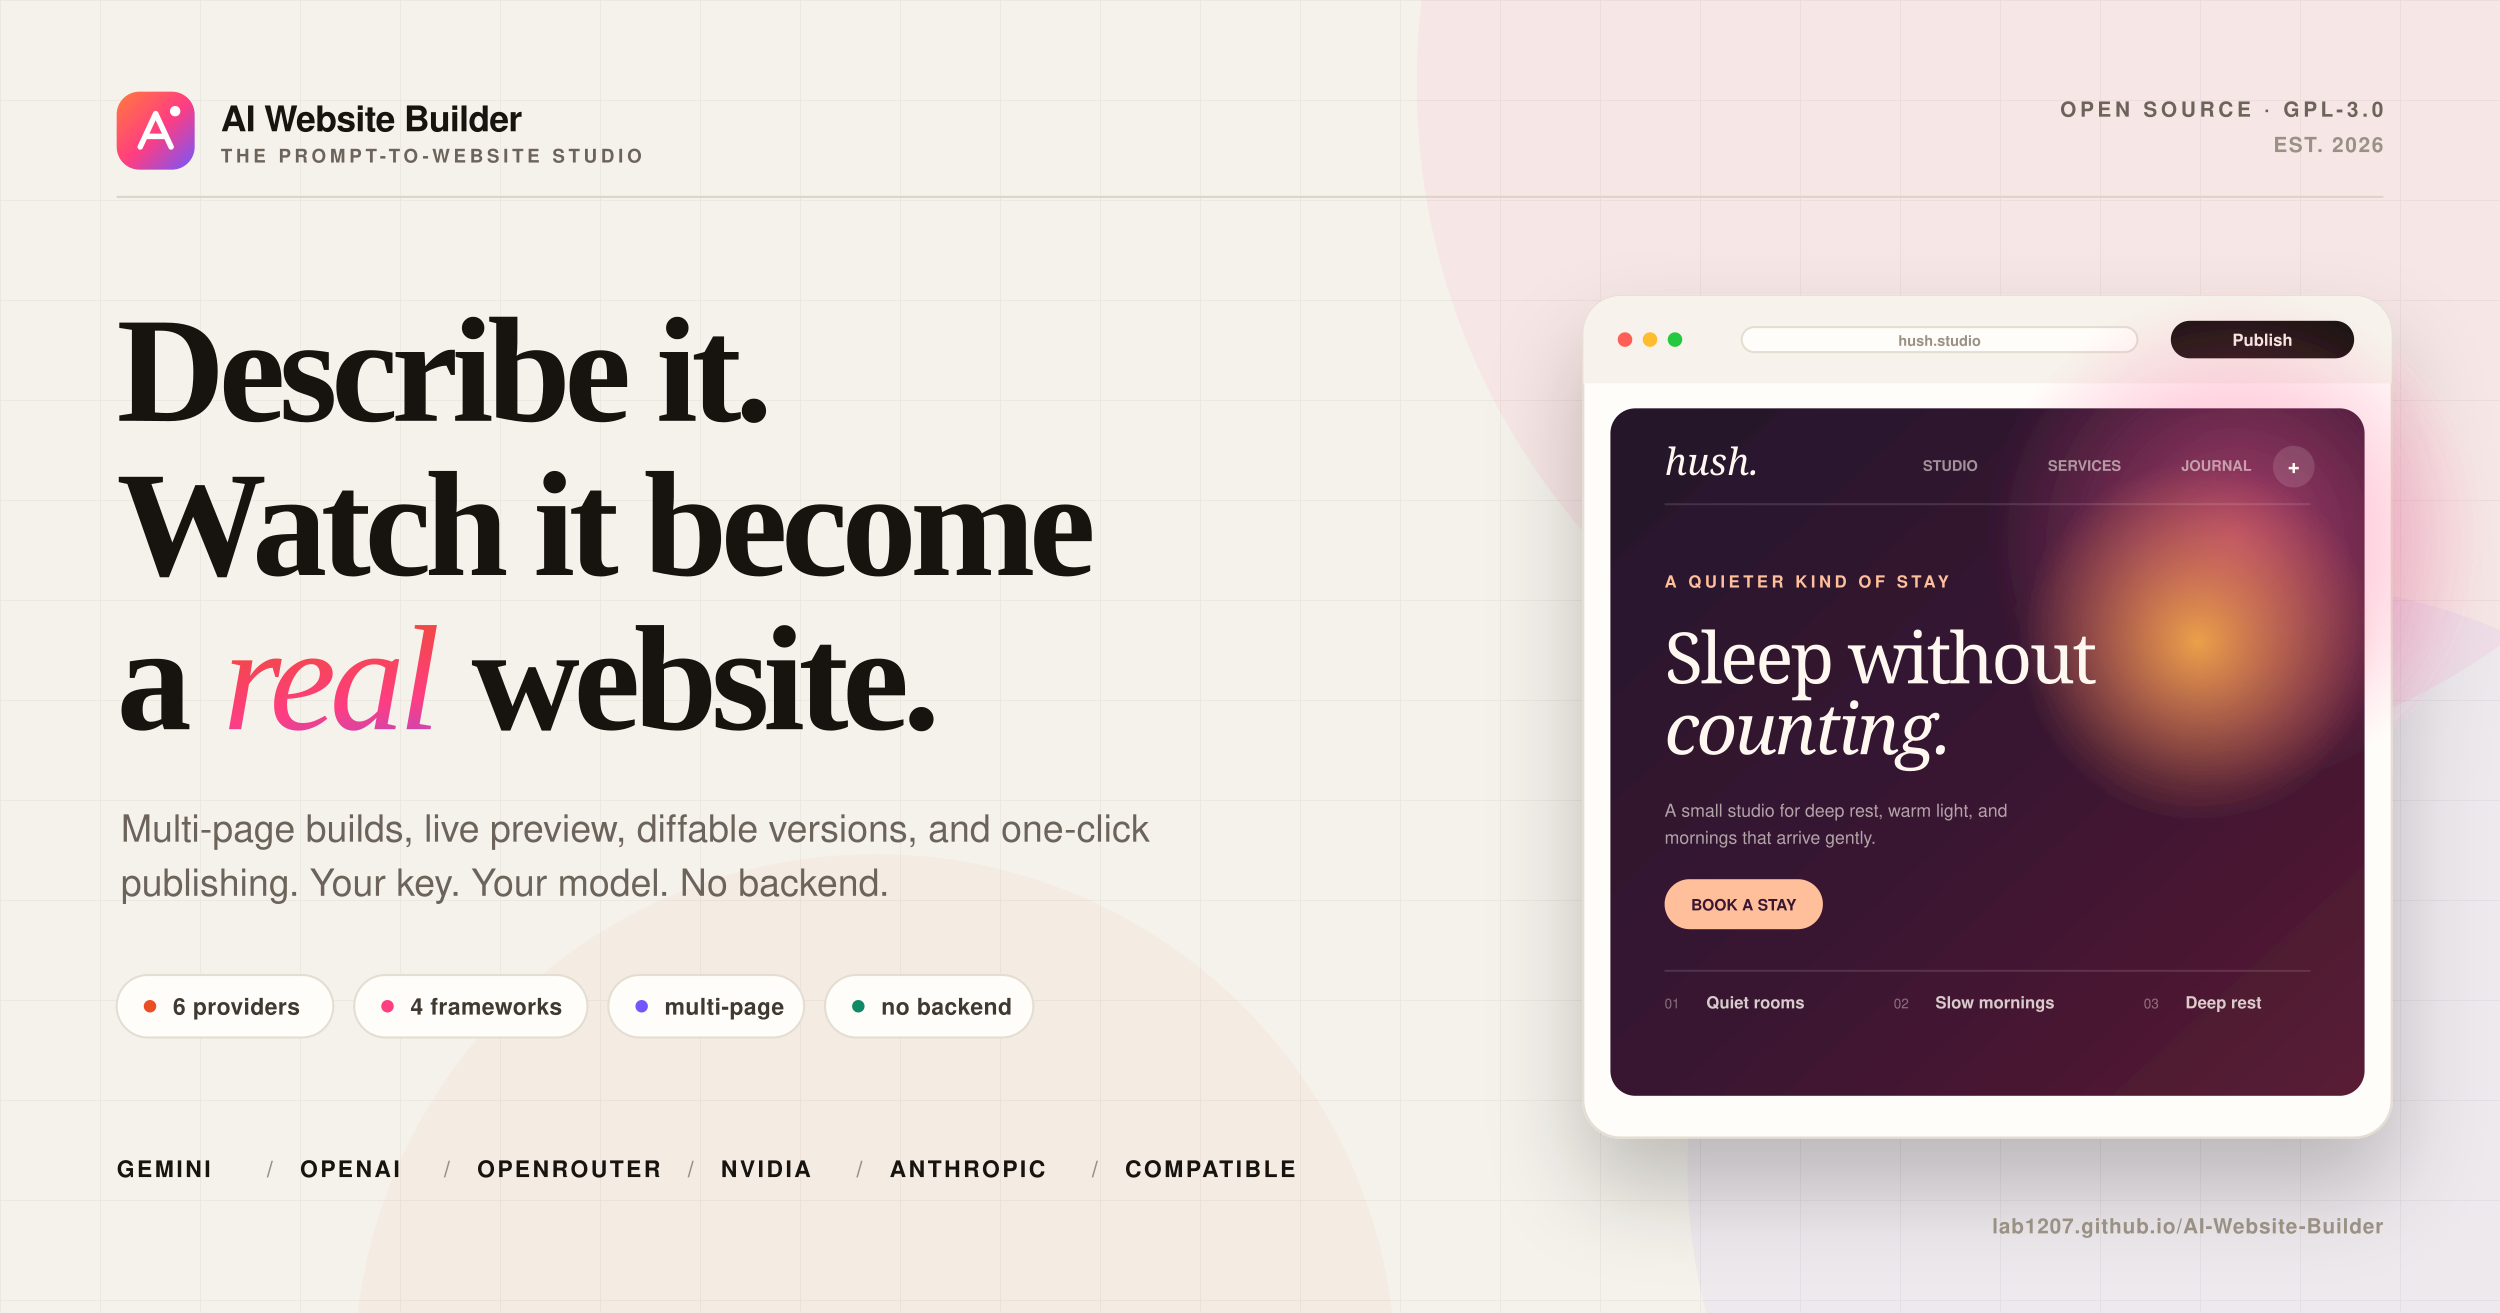
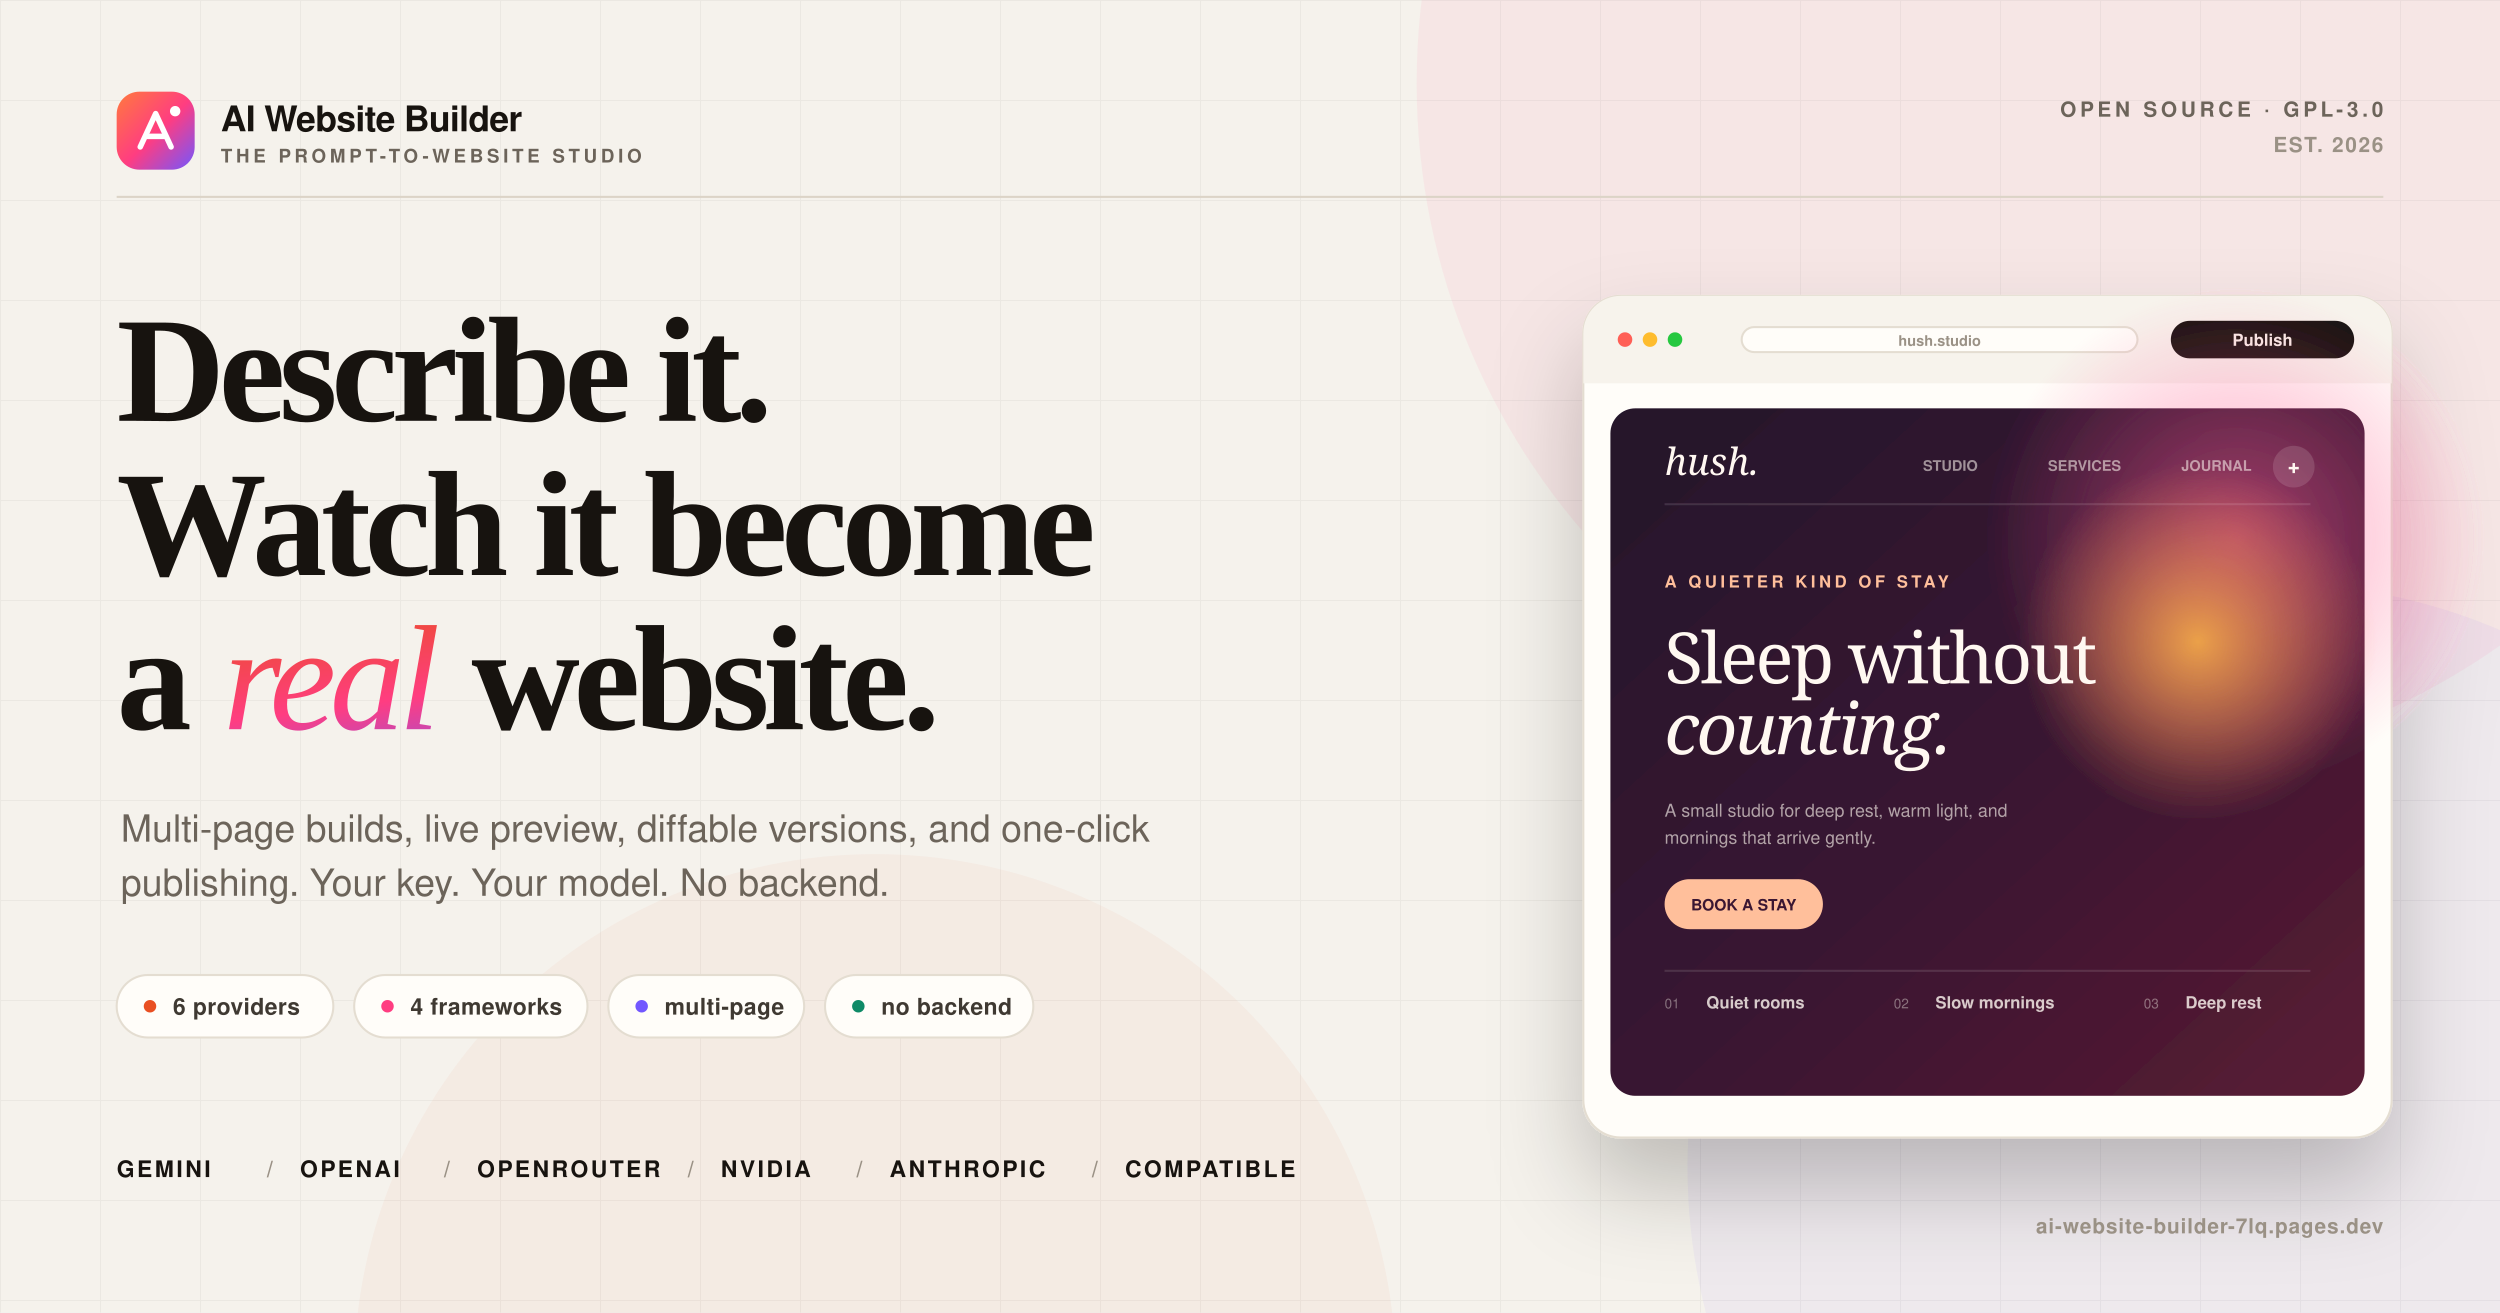
<svg xmlns="http://www.w3.org/2000/svg" width="1200" height="630" viewBox="0 0 1200 630" role="img" aria-labelledby="title desc">
  <defs>
    <linearGradient id="mark" x1="0" y1="0" x2="48" y2="48" gradientUnits="userSpaceOnUse">
      <stop stop-color="#FF7A3D" />
      <stop offset="0.52" stop-color="#FF3D81" />
      <stop offset="1" stop-color="#7257FF" />
    </linearGradient>
    <linearGradient id="accent" x1="0" y1="0" x2="1" y2="1">
      <stop stop-color="#E94F22" />
      <stop offset="0.52" stop-color="#FF3D81" />
      <stop offset="1" stop-color="#7257FF" />
    </linearGradient>
    <linearGradient id="rule" x1="0" y1="0" x2="1" y2="0">
      <stop stop-color="#E94F22" stop-opacity="0" />
      <stop offset="0.2" stop-color="#E94F22" />
      <stop offset="0.7" stop-color="#FF3D81" />
      <stop offset="1" stop-color="#7257FF" stop-opacity="0" />
    </linearGradient>
    <linearGradient id="site" x1="0" y1="0" x2="1" y2="1">
      <stop stop-color="#24152B" />
      <stop offset="0.55" stop-color="#3A1732" />
      <stop offset="1" stop-color="#5A1B34" />
    </linearGradient>
    <radialGradient id="glow" cx="0.5" cy="0.5" r="0.5">
      <stop stop-color="#FFB548" stop-opacity="0.85" />
      <stop offset="1" stop-color="#FF8757" stop-opacity="0" />
    </radialGradient>
    <radialGradient id="glow2" cx="0.5" cy="0.5" r="0.5">
      <stop stop-color="#FF5C9A" stop-opacity="0.55" />
      <stop offset="1" stop-color="#FF5C9A" stop-opacity="0" />
    </radialGradient>
    <pattern id="grid" width="48" height="48" patternUnits="userSpaceOnUse">
      <path d="M48 0H0v48" fill="none" stroke="#17130F" stroke-opacity="0.045" stroke-width="1" />
    </pattern>
    <filter id="shadow" x="-20%" y="-20%" width="140%" height="140%">
      <feDropShadow dx="0" dy="24" stdDeviation="22" flood-color="#17130F" flood-opacity="0.22" />
    </filter>
  </defs>
  <rect width="1200" height="630" fill="#F5F2EC" />
  <rect width="1200" height="630" fill="url(#grid)" />
  <circle cx="1010" cy="40" r="330" fill="#FF3D81" opacity="0.07" />
  <circle cx="1090" cy="560" r="280" fill="#7257FF" opacity="0.06" />
  <circle cx="420" cy="660" r="250" fill="#E94F22" opacity="0.05" />
  <g transform="translate(56 44)">
    <g transform="scale(0.78)">
      <rect width="48" height="48" rx="14" fill="url(#mark)" />
      <path d="M14.5 34 24 13.5 33.5 34" fill="none" stroke="#fff" stroke-width="3.4" stroke-linecap="round" stroke-linejoin="round" />
      <path d="M19 27.5h10" stroke="#fff" stroke-width="3.4" stroke-linecap="round" />
      <circle cx="36" cy="12" r="3.2" fill="#fff" />
    </g>
    <text x="50" y="19" fill="#17130F" font-family="Manrope, 'Segoe UI', Helvetica, Arial, sans-serif" font-size="17" font-weight="700" letter-spacing="-0.3">AI Website Builder</text>
    <text x="50" y="34" fill="#6C645A" font-family="Manrope, 'Segoe UI', Helvetica, Arial, sans-serif" font-size="9" font-weight="700" letter-spacing="1.8">THE PROMPT-TO-WEBSITE STUDIO</text>
  </g>
  <text x="1144" y="56" text-anchor="end" fill="#6C645A" font-family="Manrope, 'Segoe UI', Helvetica, Arial, sans-serif" font-size="10" font-weight="700" letter-spacing="1.8">OPEN SOURCE · GPL-3.0</text>
  <text x="1144" y="73" text-anchor="end" fill="#9A9185" font-family="Manrope, 'Segoe UI', Helvetica, Arial, sans-serif" font-size="10" font-weight="600" letter-spacing="0.8">EST. 2026</text>
  <rect x="56" y="94" width="1088" height="1" fill="#DCD4C7" />
  <text x="56" y="202" fill="#17130F" font-family="Fraunces, 'Iowan Old Style', Georgia, 'Times New Roman', serif" font-size="72" font-weight="600" letter-spacing="-3">Describe it.</text>
  <text x="56" y="276" fill="#17130F" font-family="Fraunces, 'Iowan Old Style', Georgia, 'Times New Roman', serif" font-size="72" font-weight="600" letter-spacing="-3">Watch it become</text>
  <text x="56" y="350" fill="#17130F" font-family="Fraunces, 'Iowan Old Style', Georgia, 'Times New Roman', serif" font-size="72" font-weight="600" letter-spacing="-3">a <tspan fill="url(#accent)" font-style="italic" font-weight="500">real</tspan> website.</text>
  <text x="58" y="404" fill="#6C645A" font-family="Manrope, 'Segoe UI', Helvetica, Arial, sans-serif" font-size="18" font-weight="500">Multi-page builds, live preview, diffable versions, and one-click</text>
  <text x="58" y="430" fill="#6C645A" font-family="Manrope, 'Segoe UI', Helvetica, Arial, sans-serif" font-size="18" font-weight="500">publishing. Your key. Your model. No backend.</text>
  <g font-family="Manrope, 'Segoe UI', Helvetica, Arial, sans-serif" font-size="11" font-weight="700" letter-spacing="0.2">
    <g transform="translate(56 468)">
      <rect width="104" height="30" rx="15" fill="#FFFDF9" stroke="#E4DDD1" />
      <circle cx="16" cy="15" r="3" fill="#E94F22" />
      <text x="27" y="19" fill="#3F3932">6 providers</text>
    </g>
    <g transform="translate(170 468)">
      <rect width="112" height="30" rx="15" fill="#FFFDF9" stroke="#E4DDD1" />
      <circle cx="16" cy="15" r="3" fill="#FF3D81" />
      <text x="27" y="19" fill="#3F3932">4 frameworks</text>
    </g>
    <g transform="translate(292 468)">
      <rect width="94" height="30" rx="15" fill="#FFFDF9" stroke="#E4DDD1" />
      <circle cx="16" cy="15" r="3" fill="#7257FF" />
      <text x="27" y="19" fill="#3F3932">multi-page</text>
    </g>
    <g transform="translate(396 468)">
      <rect width="100" height="30" rx="15" fill="#FFFDF9" stroke="#E4DDD1" />
      <circle cx="16" cy="15" r="3" fill="#0F8A67" />
      <text x="27" y="19" fill="#3F3932">no backend</text>
    </g>
  </g>
  <g transform="translate(56 545)" font-family="Manrope, 'Segoe UI', Helvetica, Arial, sans-serif">
    <text x="0" y="20" fill="#17130F" font-size="11" font-weight="700" letter-spacing="1.2">GEMINI</text>
    <text x="72" y="20" fill="#9A9185" font-size="11" font-weight="700">/</text>
    <text x="88" y="20" fill="#17130F" font-size="11" font-weight="700" letter-spacing="1.2">OPENAI</text>
    <text x="157" y="20" fill="#9A9185" font-size="11" font-weight="700">/</text>
    <text x="173" y="20" fill="#17130F" font-size="11" font-weight="700" letter-spacing="1.2">OPENROUTER</text>
    <text x="274" y="20" fill="#9A9185" font-size="11" font-weight="700">/</text>
    <text x="290" y="20" fill="#17130F" font-size="11" font-weight="700" letter-spacing="1.2">NVIDIA</text>
    <text x="355" y="20" fill="#9A9185" font-size="11" font-weight="700">/</text>
    <text x="371" y="20" fill="#17130F" font-size="11" font-weight="700" letter-spacing="1.2">ANTHROPIC</text>
    <text x="468" y="20" fill="#9A9185" font-size="11" font-weight="700">/</text>
    <text x="484" y="20" fill="#17130F" font-size="11" font-weight="700" letter-spacing="1.2">COMPATIBLE</text>
  </g>
  <g transform="translate(760 142)" filter="url(#shadow)">
    <rect width="388" height="404" rx="18" fill="#FFFDF9" stroke="#E4DDD1" />
    <path d="M0 18A18 18 0 0 1 18 0h352a18 18 0 0 1 18 18v24H0z" fill="#F7F3EC" />
    <circle cx="20" cy="21" r="3.5" fill="#FF5F57" />
    <circle cx="32" cy="21" r="3.5" fill="#FEBC2E" />
    <circle cx="44" cy="21" r="3.5" fill="#28C840" />
    <rect x="76" y="15" width="190" height="12" rx="6" fill="#FFFDF9" stroke="#E4DDD1" />
    <text x="171" y="24" text-anchor="middle" fill="#9A9185" font-family="Manrope, 'Segoe UI', Helvetica, Arial, sans-serif" font-size="7" font-weight="600">hush.studio</text>
    <rect x="282" y="12" width="88" height="18" rx="9" fill="#17130F" />
    <text x="326" y="24" text-anchor="middle" fill="#F8F3EA" font-family="Manrope, 'Segoe UI', Helvetica, Arial, sans-serif" font-size="8" font-weight="700">Publish</text>
    <g transform="translate(13 54)">
      <rect width="362" height="330" rx="12" fill="url(#site)" />
      <circle cx="300" cy="62" r="120" fill="url(#glow2)" />
      <circle cx="282" cy="112" r="86" fill="url(#glow)" />
      <text x="26" y="32" fill="#FFF8F1" font-family="Fraunces, Georgia, serif" font-size="18" font-style="italic">hush.</text>
      <g font-family="Manrope, 'Segoe UI', Helvetica, Arial, sans-serif" font-size="7" font-weight="600">
        <text x="150" y="30" fill="#FFF8F1" opacity="0.55">STUDIO</text>
        <text x="210" y="30" fill="#FFF8F1" opacity="0.55">SERVICES</text>
        <text x="274" y="30" fill="#FFF8F1" opacity="0.55">JOURNAL</text>
        <rect x="318" y="18" width="20" height="20" rx="10" fill="#FFF8F1" opacity="0.14" />
        <text x="328" y="31" text-anchor="middle" fill="#FFF8F1" font-size="10">+</text>
      </g>
      <line x1="26" y1="46" x2="336" y2="46" stroke="#FFF8F1" stroke-opacity="0.12" />
      <text x="26" y="86" fill="#FFBF9B" font-family="Manrope, 'Segoe UI', Helvetica, Arial, sans-serif" font-size="8" font-weight="700" letter-spacing="1.7">A QUIETER KIND OF STAY</text>
      <text x="26" y="132" fill="#FFF8F1" font-family="Fraunces, Georgia, serif" font-size="34" font-weight="500" letter-spacing="-1.2">Sleep without</text>
      <text x="26" y="166" fill="#FFF8F1" font-family="Fraunces, Georgia, serif" font-size="34" font-style="italic" font-weight="500" letter-spacing="-1.2">counting.</text>
      <text x="26" y="196" fill="#FFF8F1" opacity="0.62" font-family="Manrope, 'Segoe UI', Helvetica, Arial, sans-serif" font-size="8.5">A small studio for deep rest, warm light, and</text>
      <text x="26" y="209" fill="#FFF8F1" opacity="0.62" font-family="Manrope, 'Segoe UI', Helvetica, Arial, sans-serif" font-size="8.5">mornings that arrive gently.</text>
      <rect x="26" y="226" width="76" height="24" rx="12" fill="#FFBF9B" />
      <text x="64" y="241" text-anchor="middle" fill="#3A1732" font-family="Manrope, 'Segoe UI', Helvetica, Arial, sans-serif" font-size="7.5" font-weight="800">BOOK A STAY</text>
      <g transform="translate(26 270)" font-family="Manrope, 'Segoe UI', Helvetica, Arial, sans-serif">
        <line x1="0" y1="0" x2="310" y2="0" stroke="#FFF8F1" stroke-opacity="0.12" />
        <text x="0" y="18" fill="#FFF8F1" opacity="0.4" font-size="6.5">01</text>
        <text x="20" y="18" fill="#FFF8F1" opacity="0.8" font-size="8" font-weight="600">Quiet rooms</text>
        <text x="110" y="18" fill="#FFF8F1" opacity="0.4" font-size="6.5">02</text>
        <text x="130" y="18" fill="#FFF8F1" opacity="0.8" font-size="8" font-weight="600">Slow mornings</text>
        <text x="230" y="18" fill="#FFF8F1" opacity="0.4" font-size="6.5">03</text>
        <text x="250" y="18" fill="#FFF8F1" opacity="0.8" font-size="8" font-weight="600">Deep rest</text>
      </g>
    </g>
  </g>
-   <text x="1144" y="592" text-anchor="end" fill="#9A9185" font-family="Manrope, 'Segoe UI', Helvetica, Arial, sans-serif" font-size="10" font-weight="600" letter-spacing="0.4">lab1207.github.io/AI-Website-Builder</text>
+   <text x="1144" y="592" text-anchor="end" fill="#9A9185" font-family="Manrope, 'Segoe UI', Helvetica, Arial, sans-serif" font-size="10" font-weight="600" letter-spacing="0.4">ai-website-builder-7lq.pages.dev</text>
</svg>
